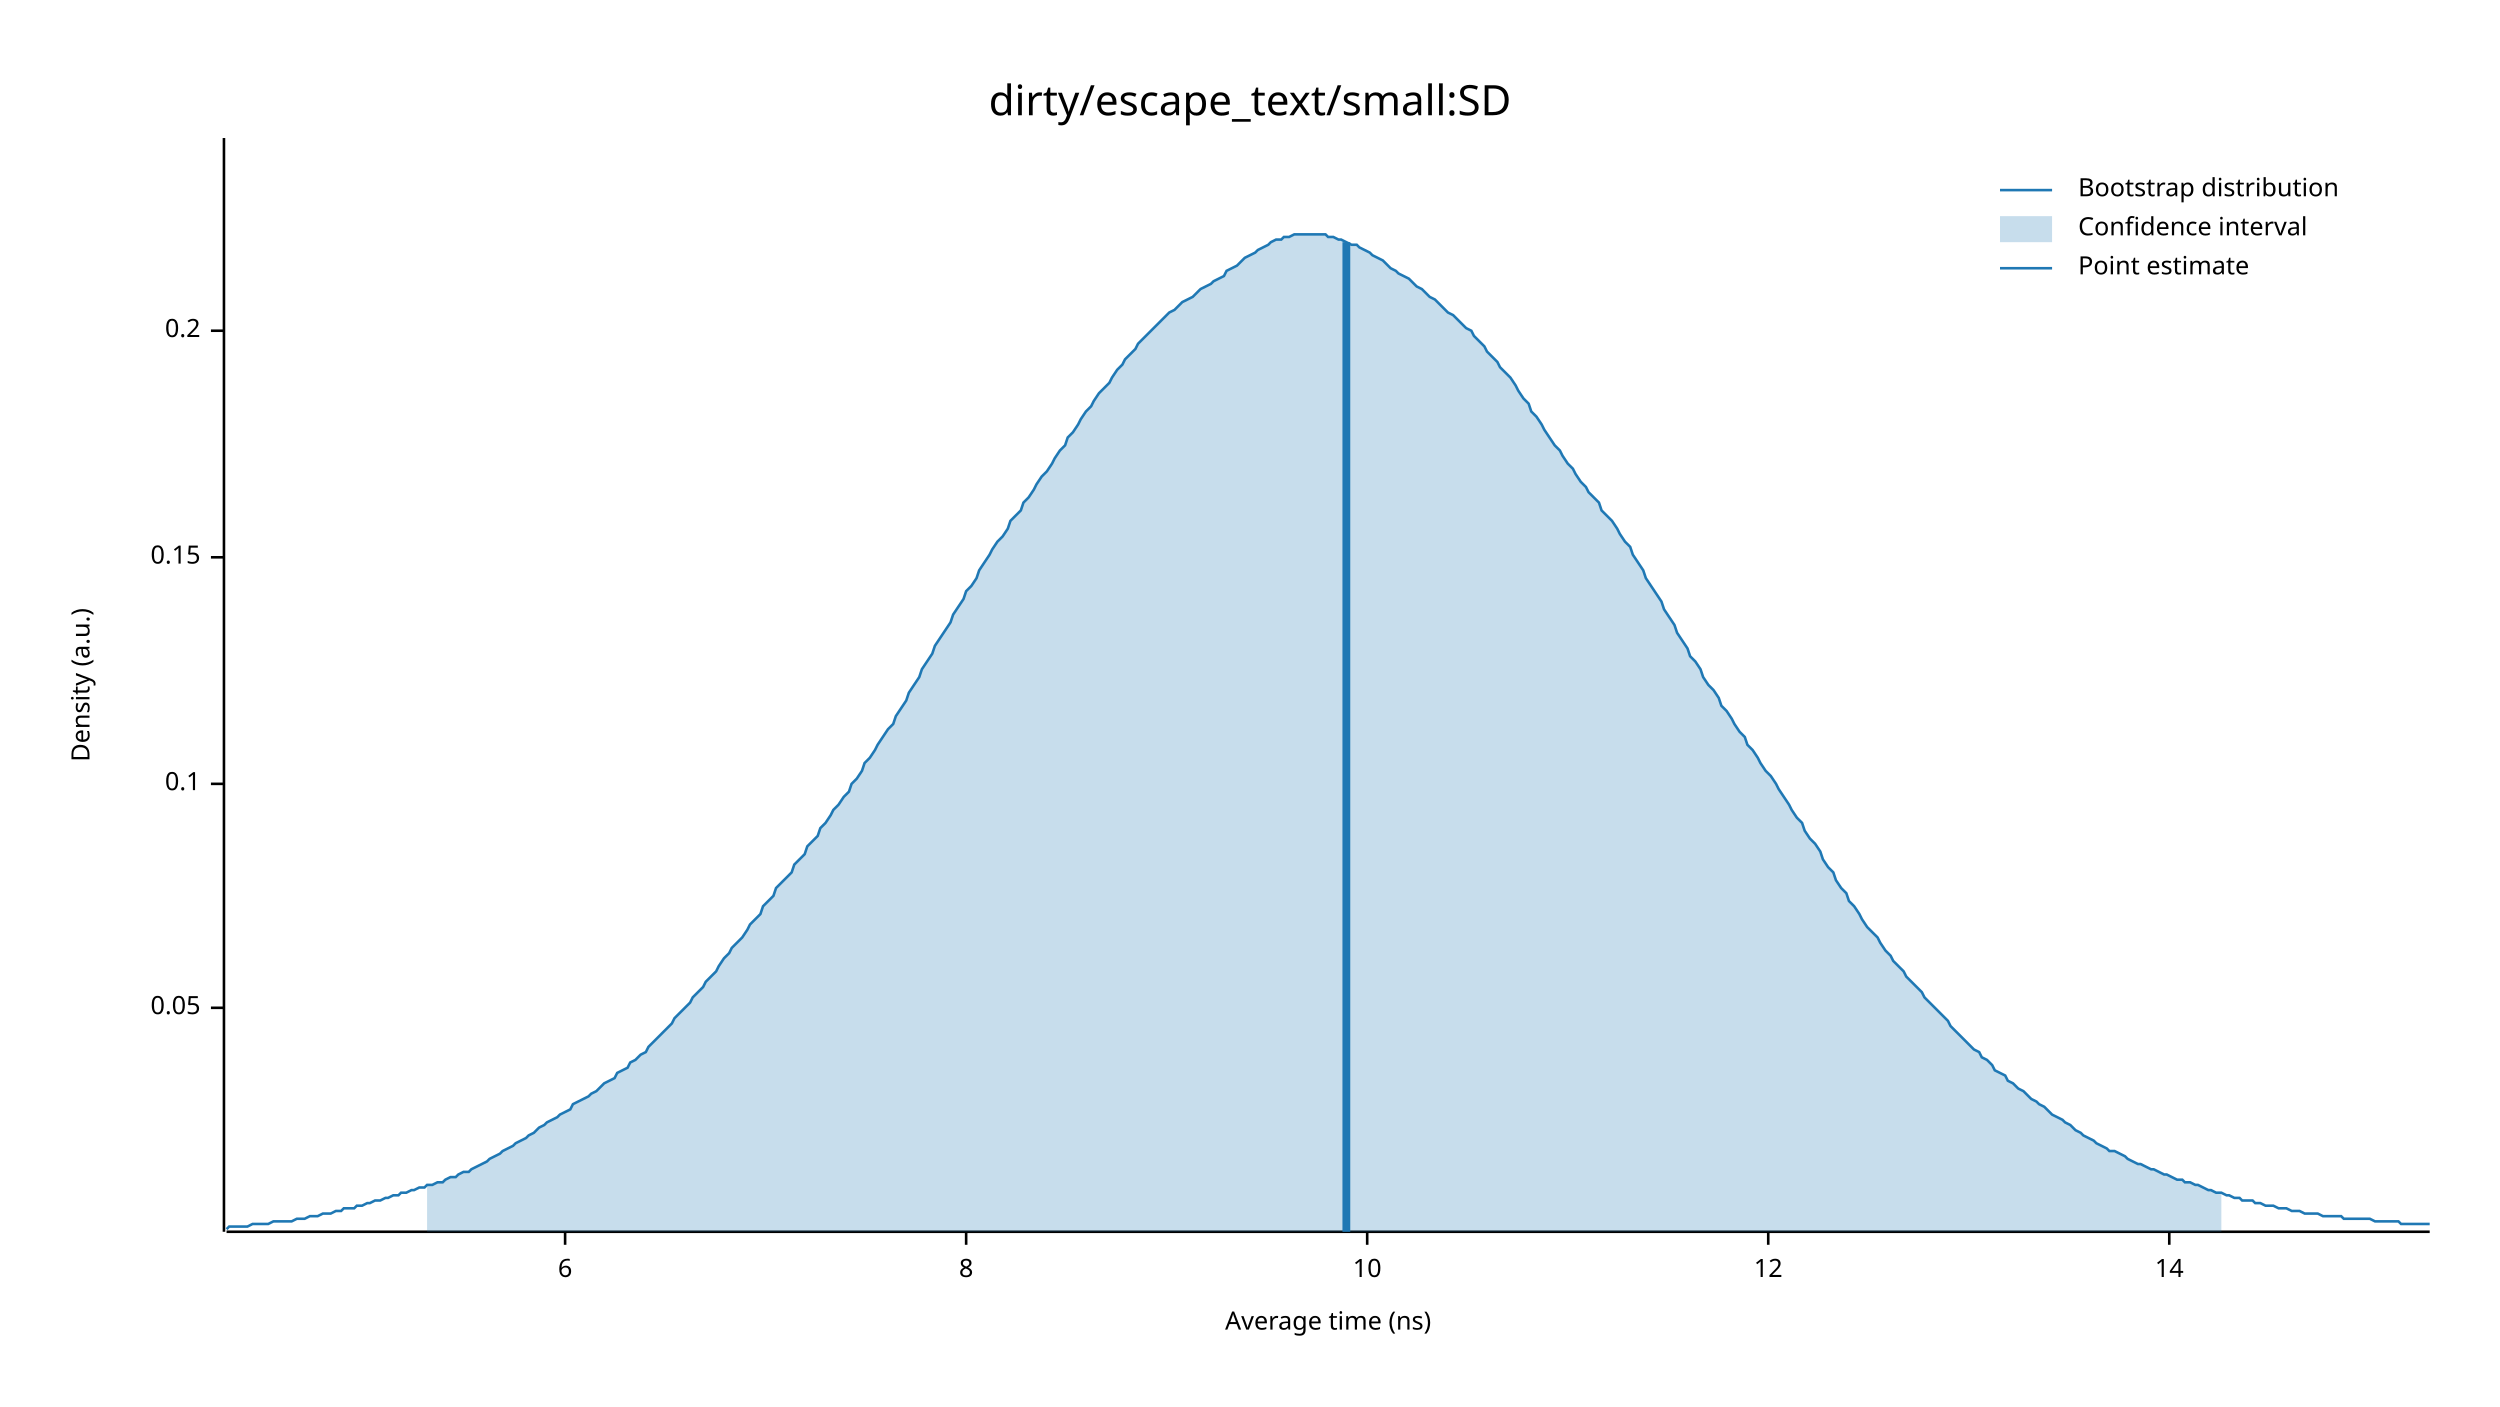
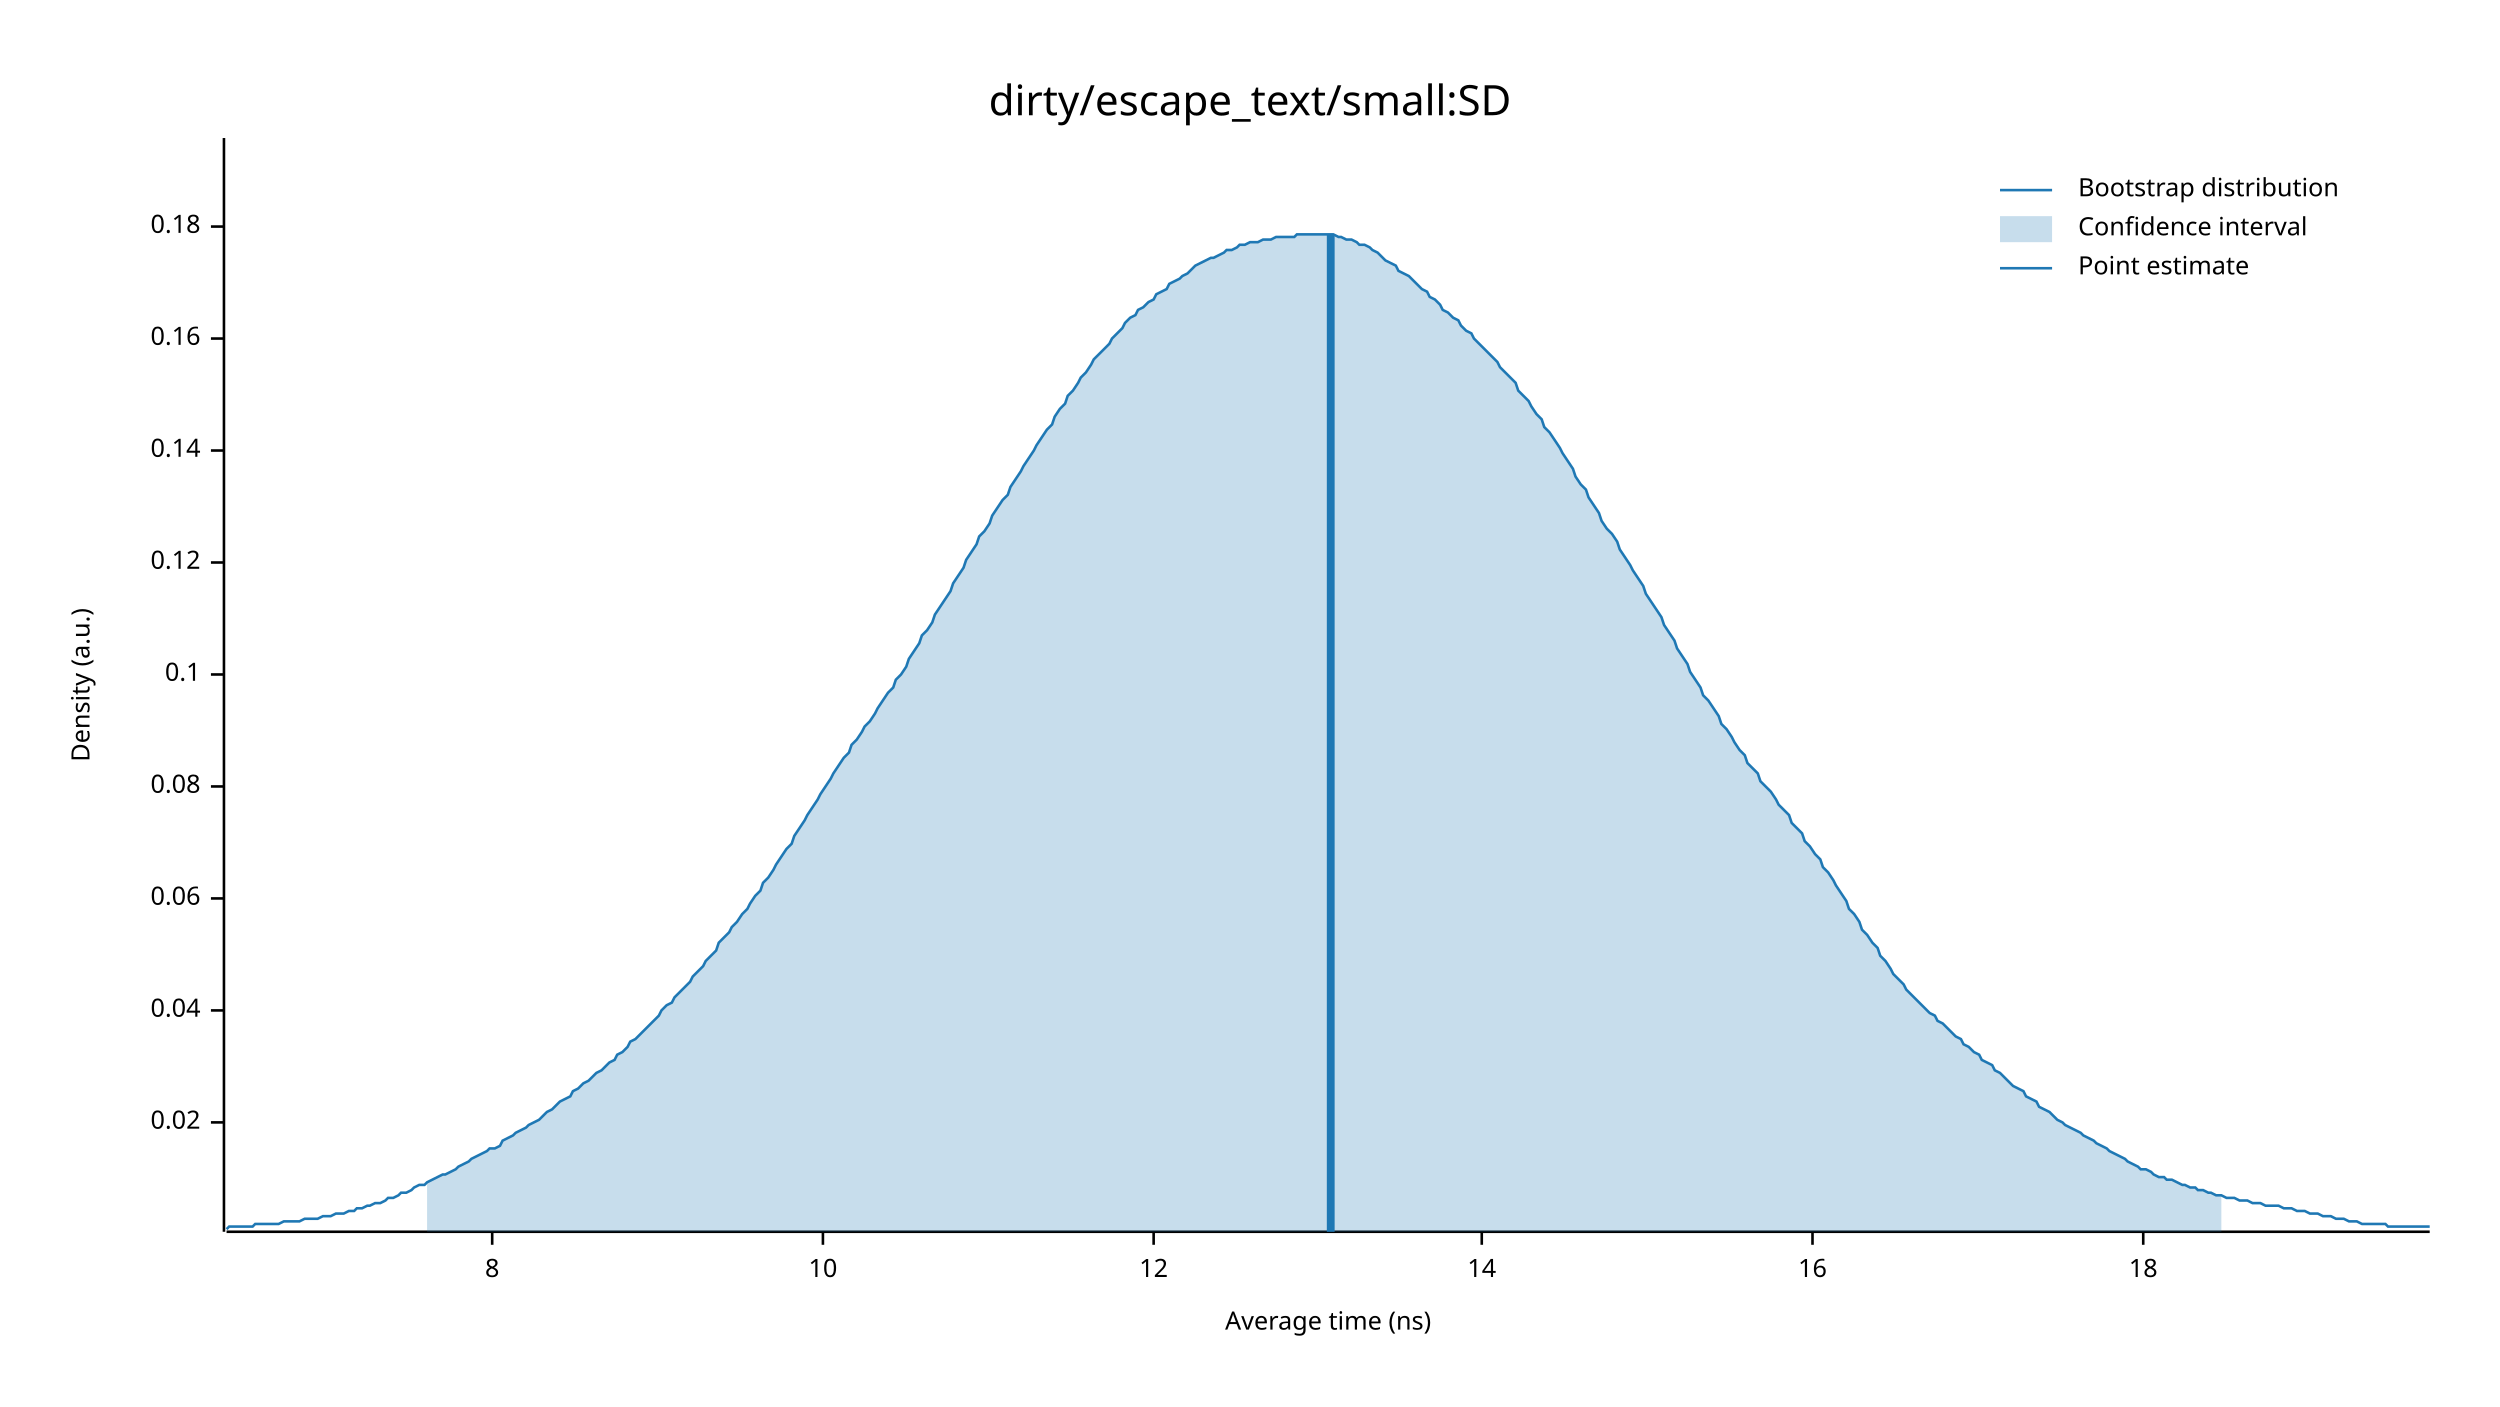
<svg xmlns="http://www.w3.org/2000/svg" width="960" height="540" viewBox="0 0 960 540">
  <text x="480" y="32" dy="0.76em" text-anchor="middle" font-family="sans-serif" font-size="16.129" opacity="1" fill="#000000">
dirty/escape_text/small:SD
</text>
  <text x="27" y="263" dy="0.76em" text-anchor="middle" font-family="sans-serif" font-size="9.677" opacity="1" fill="#000000" transform="rotate(270, 27, 263)">
Density (a.u.)
</text>
  <text x="510" y="513" dy="-0.5ex" text-anchor="middle" font-family="sans-serif" font-size="9.677" opacity="1" fill="#000000">
Average time (ns)
</text>
  <polyline fill="none" opacity="1" stroke="#000000" stroke-width="1" points="86,53 86,473 " />
-   <text x="77" y="387" dy="0.5ex" text-anchor="end" font-family="sans-serif" font-size="9.677" opacity="1" fill="#000000">
- 0.05
+   <text x="77" y="431" dy="0.5ex" text-anchor="end" font-family="sans-serif" font-size="9.677" opacity="1" fill="#000000">
+ 0.02
</text>
-   <polyline fill="none" opacity="1" stroke="#000000" stroke-width="1" points="81,387 86,387 " />
-   <text x="77" y="301" dy="0.5ex" text-anchor="end" font-family="sans-serif" font-size="9.677" opacity="1" fill="#000000">
+   <polyline fill="none" opacity="1" stroke="#000000" stroke-width="1" points="81,431 86,431 " />
+   <text x="77" y="388" dy="0.5ex" text-anchor="end" font-family="sans-serif" font-size="9.677" opacity="1" fill="#000000">
+ 0.04
+ </text>
+   <polyline fill="none" opacity="1" stroke="#000000" stroke-width="1" points="81,388 86,388 " />
+   <text x="77" y="345" dy="0.5ex" text-anchor="end" font-family="sans-serif" font-size="9.677" opacity="1" fill="#000000">
+ 0.06
+ </text>
+   <polyline fill="none" opacity="1" stroke="#000000" stroke-width="1" points="81,345 86,345 " />
+   <text x="77" y="302" dy="0.5ex" text-anchor="end" font-family="sans-serif" font-size="9.677" opacity="1" fill="#000000">
+ 0.08
+ </text>
+   <polyline fill="none" opacity="1" stroke="#000000" stroke-width="1" points="81,302 86,302 " />
+   <text x="77" y="259" dy="0.5ex" text-anchor="end" font-family="sans-serif" font-size="9.677" opacity="1" fill="#000000">
0.1
</text>
-   <polyline fill="none" opacity="1" stroke="#000000" stroke-width="1" points="81,301 86,301 " />
-   <text x="77" y="214" dy="0.5ex" text-anchor="end" font-family="sans-serif" font-size="9.677" opacity="1" fill="#000000">
- 0.15
+   <polyline fill="none" opacity="1" stroke="#000000" stroke-width="1" points="81,259 86,259 " />
+   <text x="77" y="216" dy="0.5ex" text-anchor="end" font-family="sans-serif" font-size="9.677" opacity="1" fill="#000000">
+ 0.12
</text>
-   <polyline fill="none" opacity="1" stroke="#000000" stroke-width="1" points="81,214 86,214 " />
-   <text x="77" y="127" dy="0.5ex" text-anchor="end" font-family="sans-serif" font-size="9.677" opacity="1" fill="#000000">
- 0.2
+   <polyline fill="none" opacity="1" stroke="#000000" stroke-width="1" points="81,216 86,216 " />
+   <text x="77" y="173" dy="0.5ex" text-anchor="end" font-family="sans-serif" font-size="9.677" opacity="1" fill="#000000">
+ 0.14
</text>
-   <polyline fill="none" opacity="1" stroke="#000000" stroke-width="1" points="81,127 86,127 " />
+   <polyline fill="none" opacity="1" stroke="#000000" stroke-width="1" points="81,173 86,173 " />
+   <text x="77" y="130" dy="0.5ex" text-anchor="end" font-family="sans-serif" font-size="9.677" opacity="1" fill="#000000">
+ 0.16
+ </text>
+   <polyline fill="none" opacity="1" stroke="#000000" stroke-width="1" points="81,130 86,130 " />
+   <text x="77" y="87" dy="0.5ex" text-anchor="end" font-family="sans-serif" font-size="9.677" opacity="1" fill="#000000">
+ 0.18
+ </text>
+   <polyline fill="none" opacity="1" stroke="#000000" stroke-width="1" points="81,87 86,87 " />
  <polyline fill="none" opacity="1" stroke="#000000" stroke-width="1" points="87,473 933,473 " />
-   <text x="217" y="483" dy="0.76em" text-anchor="middle" font-family="sans-serif" font-size="9.677" opacity="1" fill="#000000">
- 6
- </text>
-   <polyline fill="none" opacity="1" stroke="#000000" stroke-width="1" points="217,473 217,478 " />
-   <text x="371" y="483" dy="0.76em" text-anchor="middle" font-family="sans-serif" font-size="9.677" opacity="1" fill="#000000">
+   <text x="189" y="483" dy="0.76em" text-anchor="middle" font-family="sans-serif" font-size="9.677" opacity="1" fill="#000000">
8
</text>
-   <polyline fill="none" opacity="1" stroke="#000000" stroke-width="1" points="371,473 371,478 " />
-   <text x="525" y="483" dy="0.76em" text-anchor="middle" font-family="sans-serif" font-size="9.677" opacity="1" fill="#000000">
+   <polyline fill="none" opacity="1" stroke="#000000" stroke-width="1" points="189,473 189,478 " />
+   <text x="316" y="483" dy="0.76em" text-anchor="middle" font-family="sans-serif" font-size="9.677" opacity="1" fill="#000000">
10
</text>
-   <polyline fill="none" opacity="1" stroke="#000000" stroke-width="1" points="525,473 525,478 " />
-   <text x="679" y="483" dy="0.76em" text-anchor="middle" font-family="sans-serif" font-size="9.677" opacity="1" fill="#000000">
+   <polyline fill="none" opacity="1" stroke="#000000" stroke-width="1" points="316,473 316,478 " />
+   <text x="443" y="483" dy="0.76em" text-anchor="middle" font-family="sans-serif" font-size="9.677" opacity="1" fill="#000000">
12
</text>
-   <polyline fill="none" opacity="1" stroke="#000000" stroke-width="1" points="679,473 679,478 " />
-   <text x="833" y="483" dy="0.76em" text-anchor="middle" font-family="sans-serif" font-size="9.677" opacity="1" fill="#000000">
+   <polyline fill="none" opacity="1" stroke="#000000" stroke-width="1" points="443,473 443,478 " />
+   <text x="569" y="483" dy="0.76em" text-anchor="middle" font-family="sans-serif" font-size="9.677" opacity="1" fill="#000000">
14
</text>
-   <polyline fill="none" opacity="1" stroke="#000000" stroke-width="1" points="833,473 833,478 " />
-   <polyline fill="none" opacity="1" stroke="#1F78B4" stroke-width="1" points="87,472 88,471 90,471 92,471 93,471 95,471 97,470 98,470 100,470 102,470 103,470 105,469 107,469 109,469 110,469 112,469 114,468 115,468 117,468 119,467 120,467 122,467 124,466 125,466 127,466 129,465 131,465 132,464 134,464 136,464 137,463 139,463 141,462 142,462 144,461 146,461 148,460 149,460 151,459 153,459 154,458 156,458 158,457 159,457 161,456 163,456 164,455 166,455 168,454 170,454 171,453 173,452 175,452 176,451 178,450 180,450 181,449 183,448 185,447 187,446 188,445 190,444 192,443 193,442 195,441 197,440 198,439 200,438 202,437 203,436 205,435 207,433 209,432 210,431 212,430 214,429 215,428 217,427 219,426 220,424 222,423 224,422 226,421 227,420 229,419 231,417 232,416 234,415 236,414 237,412 239,411 241,410 242,408 244,407 246,405 248,404 249,402 251,400 253,398 254,397 256,395 258,393 259,391 261,389 263,387 265,385 266,383 268,381 270,379 271,377 273,375 275,373 276,371 278,368 280,366 281,364 283,362 285,360 287,357 288,355 290,353 292,351 293,348 295,346 297,344 298,341 300,339 302,337 304,335 305,332 307,330 309,328 310,325 312,323 314,321 315,318 317,316 319,313 320,311 322,309 324,306 326,304 327,301 329,299 331,296 332,293 334,291 336,288 337,286 339,283 341,280 343,278 344,275 346,272 348,269 349,266 351,263 353,260 354,257 356,254 358,251 359,248 361,245 363,242 365,239 366,236 368,233 370,230 371,227 373,225 375,222 376,219 378,216 380,213 381,211 383,208 385,206 387,203 388,200 390,198 392,196 393,193 395,191 397,188 398,186 400,183 402,181 404,178 405,176 407,173 409,171 410,168 412,166 414,163 415,161 417,158 419,156 420,154 422,151 424,149 426,147 427,145 429,142 431,140 432,138 434,136 436,134 437,132 439,130 441,128 443,126 444,125 446,123 448,121 449,120 451,119 453,117 454,116 456,115 458,114 459,113 461,111 463,110 465,109 466,108 468,107 470,106 471,104 473,103 475,102 476,101 478,99 480,98 482,97 483,96 485,95 487,94 488,93 490,92 492,92 493,91 495,91 497,90 498,90 500,90 502,90 504,90 505,90 507,90 509,90 510,91 512,91 514,92 515,92 517,93 519,94 521,94 522,95 524,96 526,97 527,98 529,99 531,100 532,101 534,103 536,104 537,105 539,106 541,107 543,109 544,110 546,111 548,113 549,114 551,115 553,117 554,118 556,120 558,121 560,123 561,124 563,126 565,127 566,129 568,131 570,133 571,135 573,137 575,139 576,141 578,143 580,145 582,148 583,150 585,153 587,155 588,158 590,160 592,163 593,165 595,168 597,171 599,173 600,175 602,178 604,180 605,182 607,185 609,187 610,189 612,191 614,193 615,196 617,198 619,200 621,203 622,205 624,208 626,210 627,213 629,216 631,219 632,222 634,225 636,228 638,231 639,234 641,237 643,240 644,243 646,246 648,249 649,252 651,254 653,257 654,260 656,263 658,265 660,268 661,271 663,273 665,276 666,278 668,281 670,283 671,286 673,288 675,291 676,293 678,296 680,298 682,301 683,303 685,306 687,309 688,311 690,314 692,316 693,319 695,322 697,324 699,327 700,330 702,333 704,335 705,338 707,341 709,343 710,346 712,348 714,351 715,353 717,356 719,358 721,360 722,362 724,365 726,367 727,369 729,371 731,373 732,375 734,377 736,379 738,381 739,383 741,385 743,387 744,388 746,390 748,392 749,394 751,396 753,398 754,399 756,401 758,403 760,404 761,406 763,407 765,409 766,411 768,412 770,413 771,415 773,416 775,418 777,419 778,420 780,422 782,423 783,424 785,425 787,427 788,428 790,429 792,430 793,431 795,432 797,434 799,435 800,436 802,437 804,438 805,439 807,440 809,441 810,442 812,442 814,443 816,444 817,445 819,446 821,447 822,447 824,448 826,449 827,449 829,450 831,451 832,451 834,452 836,453 838,453 839,454 841,454 843,455 844,455 846,456 848,457 849,457 851,458 853,458 855,459 856,459 858,460 860,460 861,461 863,461 865,461 866,462 868,462 870,463 871,463 873,463 875,464 877,464 878,464 880,465 882,465 883,465 885,466 887,466 888,466 890,466 892,467 894,467 895,467 897,467 899,467 900,468 902,468 904,468 905,468 907,468 909,468 910,468 912,469 914,469 916,469 917,469 919,469 921,469 922,470 924,470 926,470 927,470 929,470 931,470 933,470 " />
-   <polygon opacity="0.25" fill="#1F78B4" points="164,455 166,455 168,454 170,454 171,453 173,452 175,452 176,451 178,450 180,450 181,449 183,448 185,447 187,446 188,445 190,444 192,443 193,442 195,441 197,440 198,439 200,438 202,437 203,436 205,435 207,433 209,432 210,431 212,430 214,429 215,428 217,427 219,426 220,424 222,423 224,422 226,421 227,420 229,419 231,417 232,416 234,415 236,414 237,412 239,411 241,410 242,408 244,407 246,405 248,404 249,402 251,400 253,398 254,397 256,395 258,393 259,391 261,389 263,387 265,385 266,383 268,381 270,379 271,377 273,375 275,373 276,371 278,368 280,366 281,364 283,362 285,360 287,357 288,355 290,353 292,351 293,348 295,346 297,344 298,341 300,339 302,337 304,335 305,332 307,330 309,328 310,325 312,323 314,321 315,318 317,316 319,313 320,311 322,309 324,306 326,304 327,301 329,299 331,296 332,293 334,291 336,288 337,286 339,283 341,280 343,278 344,275 346,272 348,269 349,266 351,263 353,260 354,257 356,254 358,251 359,248 361,245 363,242 365,239 366,236 368,233 370,230 371,227 373,225 375,222 376,219 378,216 380,213 381,211 383,208 385,206 387,203 388,200 390,198 392,196 393,193 395,191 397,188 398,186 400,183 402,181 404,178 405,176 407,173 409,171 410,168 412,166 414,163 415,161 417,158 419,156 420,154 422,151 424,149 426,147 427,145 429,142 431,140 432,138 434,136 436,134 437,132 439,130 441,128 443,126 444,125 446,123 448,121 449,120 451,119 453,117 454,116 456,115 458,114 459,113 461,111 463,110 465,109 466,108 468,107 470,106 471,104 473,103 475,102 476,101 478,99 480,98 482,97 483,96 485,95 487,94 488,93 490,92 492,92 493,91 495,91 497,90 498,90 500,90 502,90 504,90 505,90 507,90 509,90 510,91 512,91 514,92 515,92 517,93 519,94 521,94 522,95 524,96 526,97 527,98 529,99 531,100 532,101 534,103 536,104 537,105 539,106 541,107 543,109 544,110 546,111 548,113 549,114 551,115 553,117 554,118 556,120 558,121 560,123 561,124 563,126 565,127 566,129 568,131 570,133 571,135 573,137 575,139 576,141 578,143 580,145 582,148 583,150 585,153 587,155 588,158 590,160 592,163 593,165 595,168 597,171 599,173 600,175 602,178 604,180 605,182 607,185 609,187 610,189 612,191 614,193 615,196 617,198 619,200 621,203 622,205 624,208 626,210 627,213 629,216 631,219 632,222 634,225 636,228 638,231 639,234 641,237 643,240 644,243 646,246 648,249 649,252 651,254 653,257 654,260 656,263 658,265 660,268 661,271 663,273 665,276 666,278 668,281 670,283 671,286 673,288 675,291 676,293 678,296 680,298 682,301 683,303 685,306 687,309 688,311 690,314 692,316 693,319 695,322 697,324 699,327 700,330 702,333 704,335 705,338 707,341 709,343 710,346 712,348 714,351 715,353 717,356 719,358 721,360 722,362 724,365 726,367 727,369 729,371 731,373 732,375 734,377 736,379 738,381 739,383 741,385 743,387 744,388 746,390 748,392 749,394 751,396 753,398 754,399 756,401 758,403 760,404 761,406 763,407 765,409 766,411 768,412 770,413 771,415 773,416 775,418 777,419 778,420 780,422 782,423 783,424 785,425 787,427 788,428 790,429 792,430 793,431 795,432 797,434 799,435 800,436 802,437 804,438 805,439 807,440 809,441 810,442 812,442 814,443 816,444 817,445 819,446 821,447 822,447 824,448 826,449 827,449 829,450 831,451 832,451 834,452 836,453 838,453 839,454 841,454 843,455 844,455 846,456 848,457 849,457 851,458 853,458 853,473 164,473 " />
-   <polyline fill="none" opacity="1" stroke="#1F78B4" stroke-width="3" points="517,473 517,93 " />
+   <polyline fill="none" opacity="1" stroke="#000000" stroke-width="1" points="569,473 569,478 " />
+   <text x="696" y="483" dy="0.76em" text-anchor="middle" font-family="sans-serif" font-size="9.677" opacity="1" fill="#000000">
+ 16
+ </text>
+   <polyline fill="none" opacity="1" stroke="#000000" stroke-width="1" points="696,473 696,478 " />
+   <text x="823" y="483" dy="0.76em" text-anchor="middle" font-family="sans-serif" font-size="9.677" opacity="1" fill="#000000">
+ 18
+ </text>
+   <polyline fill="none" opacity="1" stroke="#000000" stroke-width="1" points="823,473 823,478 " />
+   <polyline fill="none" opacity="1" stroke="#1F78B4" stroke-width="1" points="87,472 88,471 90,471 92,471 93,471 95,471 97,471 98,470 100,470 102,470 103,470 105,470 107,470 109,469 110,469 112,469 114,469 115,469 117,468 119,468 120,468 122,468 124,467 125,467 127,467 129,466 131,466 132,466 134,465 136,465 137,464 139,464 141,463 142,463 144,462 146,462 148,461 149,460 151,460 153,459 154,458 156,458 158,457 159,456 161,455 163,455 164,454 166,453 168,452 170,451 171,451 173,450 175,449 176,448 178,447 180,446 181,445 183,444 185,443 187,442 188,441 190,441 192,440 193,438 195,437 197,436 198,435 200,434 202,433 203,432 205,431 207,430 209,428 210,427 212,426 214,424 215,423 217,422 219,421 220,419 222,418 224,416 226,415 227,414 229,412 231,411 232,410 234,408 236,407 237,405 239,404 241,402 242,400 244,399 246,397 248,395 249,394 251,392 253,390 254,388 256,386 258,385 259,383 261,381 263,379 265,377 266,375 268,373 270,371 271,369 273,367 275,365 276,362 278,360 280,358 281,356 283,354 285,351 287,349 288,347 290,344 292,342 293,339 295,337 297,334 298,332 300,329 302,326 304,324 305,321 307,318 309,315 310,313 312,310 314,307 315,305 317,302 319,299 320,297 322,294 324,291 326,289 327,286 329,284 331,281 332,279 334,277 336,274 337,272 339,269 341,266 343,264 344,261 346,259 348,256 349,253 351,250 353,247 354,244 356,242 358,239 359,236 361,233 363,230 365,227 366,224 368,221 370,218 371,215 373,212 375,209 376,206 378,204 380,201 381,198 383,195 385,192 387,190 388,187 390,184 392,181 393,179 395,176 397,173 398,171 400,168 402,165 404,163 405,160 407,157 409,155 410,152 412,150 414,147 415,145 417,143 419,140 420,138 422,136 424,134 426,132 427,130 429,128 431,126 432,124 434,122 436,121 437,119 439,118 441,116 443,115 444,113 446,112 448,111 449,109 451,108 453,107 454,106 456,105 458,103 459,102 461,101 463,100 465,99 466,99 468,98 470,97 471,96 473,96 475,95 476,94 478,94 480,93 482,93 483,93 485,92 487,92 488,92 490,91 492,91 493,91 495,91 497,91 498,90 500,90 502,90 504,90 505,90 507,90 509,90 510,90 512,90 514,91 515,91 517,92 519,92 521,93 522,94 524,94 526,95 527,96 529,97 531,99 532,100 534,101 536,102 537,104 539,105 541,106 543,108 544,109 546,111 548,112 549,114 551,115 553,117 554,119 556,120 558,122 560,123 561,125 563,127 565,128 566,130 568,132 570,134 571,135 573,137 575,139 576,141 578,143 580,145 582,147 583,150 585,152 587,154 588,156 590,159 592,161 593,164 595,166 597,169 599,172 600,174 602,177 604,180 605,183 607,186 609,188 610,191 612,194 614,197 615,200 617,203 619,205 621,208 622,211 624,214 626,217 627,219 629,222 631,225 632,228 634,231 636,234 638,237 639,240 641,243 643,246 644,249 646,252 648,255 649,258 651,261 653,264 654,267 656,269 658,272 660,275 661,278 663,280 665,283 666,285 668,288 670,290 671,293 673,295 675,297 676,300 678,302 680,304 682,307 683,309 685,311 687,313 688,316 690,318 692,320 693,323 695,325 697,328 699,330 700,333 702,335 704,338 705,340 707,343 709,346 710,349 712,351 714,354 715,357 717,359 719,362 721,364 722,367 724,369 726,372 727,374 729,376 731,378 732,380 734,382 736,384 738,386 739,387 741,389 743,390 744,392 746,393 748,395 749,396 751,398 753,399 754,401 756,402 758,404 760,405 761,407 763,408 765,409 766,411 768,412 770,414 771,415 773,417 775,418 777,419 778,421 780,422 782,423 783,425 785,426 787,427 788,428 790,430 792,431 793,432 795,433 797,434 799,435 800,436 802,437 804,438 805,439 807,440 809,441 810,442 812,443 814,444 816,445 817,446 819,447 821,448 822,449 824,449 826,450 827,451 829,452 831,452 832,453 834,453 836,454 838,455 839,455 841,456 843,456 844,457 846,457 848,458 849,458 851,459 853,459 855,460 856,460 858,460 860,461 861,461 863,461 865,462 866,462 868,462 870,463 871,463 873,463 875,463 877,464 878,464 880,464 882,465 883,465 885,465 887,466 888,466 890,466 892,467 894,467 895,467 897,468 899,468 900,468 902,469 904,469 905,469 907,470 909,470 910,470 912,470 914,470 916,470 917,471 919,471 921,471 922,471 924,471 926,471 927,471 929,471 931,471 933,471 " />
+   <polygon opacity="0.25" fill="#1F78B4" points="164,454 166,453 168,452 170,451 171,451 173,450 175,449 176,448 178,447 180,446 181,445 183,444 185,443 187,442 188,441 190,441 192,440 193,438 195,437 197,436 198,435 200,434 202,433 203,432 205,431 207,430 209,428 210,427 212,426 214,424 215,423 217,422 219,421 220,419 222,418 224,416 226,415 227,414 229,412 231,411 232,410 234,408 236,407 237,405 239,404 241,402 242,400 244,399 246,397 248,395 249,394 251,392 253,390 254,388 256,386 258,385 259,383 261,381 263,379 265,377 266,375 268,373 270,371 271,369 273,367 275,365 276,362 278,360 280,358 281,356 283,354 285,351 287,349 288,347 290,344 292,342 293,339 295,337 297,334 298,332 300,329 302,326 304,324 305,321 307,318 309,315 310,313 312,310 314,307 315,305 317,302 319,299 320,297 322,294 324,291 326,289 327,286 329,284 331,281 332,279 334,277 336,274 337,272 339,269 341,266 343,264 344,261 346,259 348,256 349,253 351,250 353,247 354,244 356,242 358,239 359,236 361,233 363,230 365,227 366,224 368,221 370,218 371,215 373,212 375,209 376,206 378,204 380,201 381,198 383,195 385,192 387,190 388,187 390,184 392,181 393,179 395,176 397,173 398,171 400,168 402,165 404,163 405,160 407,157 409,155 410,152 412,150 414,147 415,145 417,143 419,140 420,138 422,136 424,134 426,132 427,130 429,128 431,126 432,124 434,122 436,121 437,119 439,118 441,116 443,115 444,113 446,112 448,111 449,109 451,108 453,107 454,106 456,105 458,103 459,102 461,101 463,100 465,99 466,99 468,98 470,97 471,96 473,96 475,95 476,94 478,94 480,93 482,93 483,93 485,92 487,92 488,92 490,91 492,91 493,91 495,91 497,91 498,90 500,90 502,90 504,90 505,90 507,90 509,90 510,90 512,90 514,91 515,91 517,92 519,92 521,93 522,94 524,94 526,95 527,96 529,97 531,99 532,100 534,101 536,102 537,104 539,105 541,106 543,108 544,109 546,111 548,112 549,114 551,115 553,117 554,119 556,120 558,122 560,123 561,125 563,127 565,128 566,130 568,132 570,134 571,135 573,137 575,139 576,141 578,143 580,145 582,147 583,150 585,152 587,154 588,156 590,159 592,161 593,164 595,166 597,169 599,172 600,174 602,177 604,180 605,183 607,186 609,188 610,191 612,194 614,197 615,200 617,203 619,205 621,208 622,211 624,214 626,217 627,219 629,222 631,225 632,228 634,231 636,234 638,237 639,240 641,243 643,246 644,249 646,252 648,255 649,258 651,261 653,264 654,267 656,269 658,272 660,275 661,278 663,280 665,283 666,285 668,288 670,290 671,293 673,295 675,297 676,300 678,302 680,304 682,307 683,309 685,311 687,313 688,316 690,318 692,320 693,323 695,325 697,328 699,330 700,333 702,335 704,338 705,340 707,343 709,346 710,349 712,351 714,354 715,357 717,359 719,362 721,364 722,367 724,369 726,372 727,374 729,376 731,378 732,380 734,382 736,384 738,386 739,387 741,389 743,390 744,392 746,393 748,395 749,396 751,398 753,399 754,401 756,402 758,404 760,405 761,407 763,408 765,409 766,411 768,412 770,414 771,415 773,417 775,418 777,419 778,421 780,422 782,423 783,425 785,426 787,427 788,428 790,430 792,431 793,432 795,433 797,434 799,435 800,436 802,437 804,438 805,439 807,440 809,441 810,442 812,443 814,444 816,445 817,446 819,447 821,448 822,449 824,449 826,450 827,451 829,452 831,452 832,453 834,453 836,454 838,455 839,455 841,456 843,456 844,457 846,457 848,458 849,458 851,459 853,459 853,473 164,473 " />
+   <polyline fill="none" opacity="1" stroke="#1F78B4" stroke-width="3" points="511,473 511,90 " />
  <text x="798" y="68" dy="0.76em" text-anchor="start" font-family="sans-serif" font-size="9.677" opacity="1" fill="#000000">
Bootstrap distribution
</text>
  <text x="798" y="83" dy="0.76em" text-anchor="start" font-family="sans-serif" font-size="9.677" opacity="1" fill="#000000">
Confidence interval
</text>
  <text x="798" y="98" dy="0.76em" text-anchor="start" font-family="sans-serif" font-size="9.677" opacity="1" fill="#000000">
Point estimate
</text>
  <polyline fill="none" opacity="1" stroke="#1F78B4" stroke-width="1" points="768,73 788,73 " />
  <rect x="768" y="83" width="20" height="10" opacity="0.25" fill="#1F78B4" stroke="none" />
  <polyline fill="none" opacity="1" stroke="#1F78B4" stroke-width="1" points="768,103 788,103 " />
</svg>
